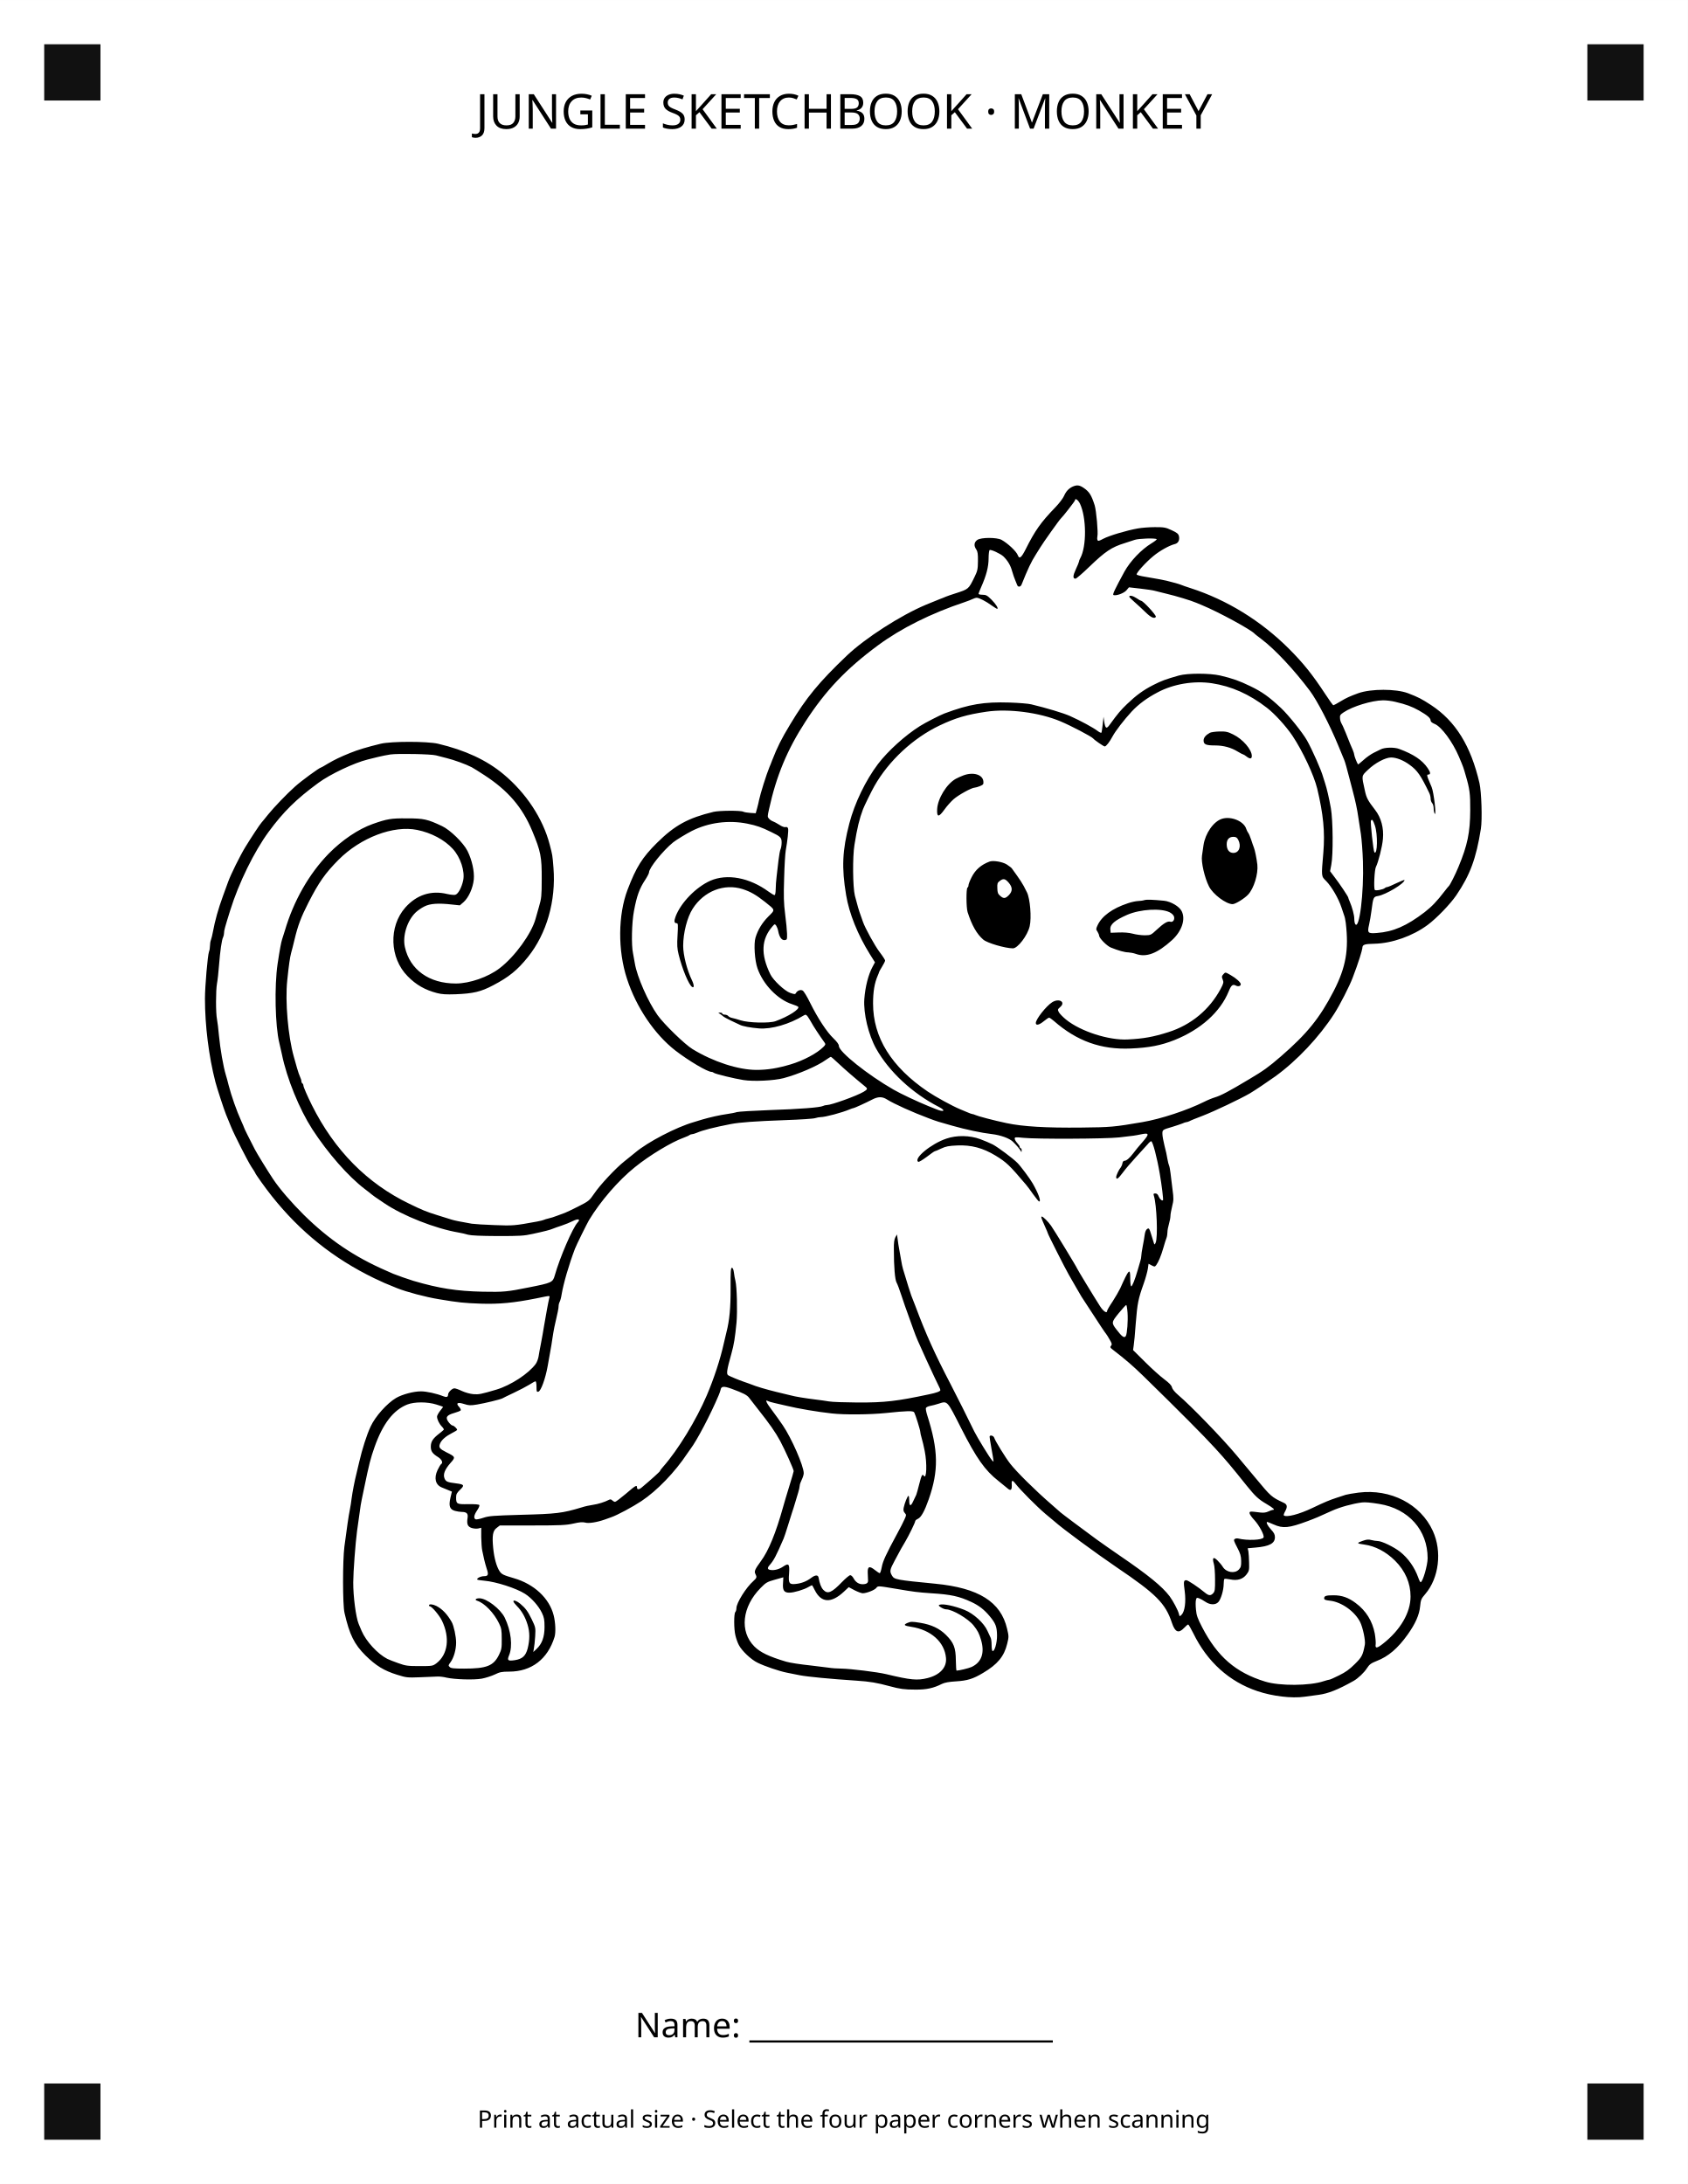
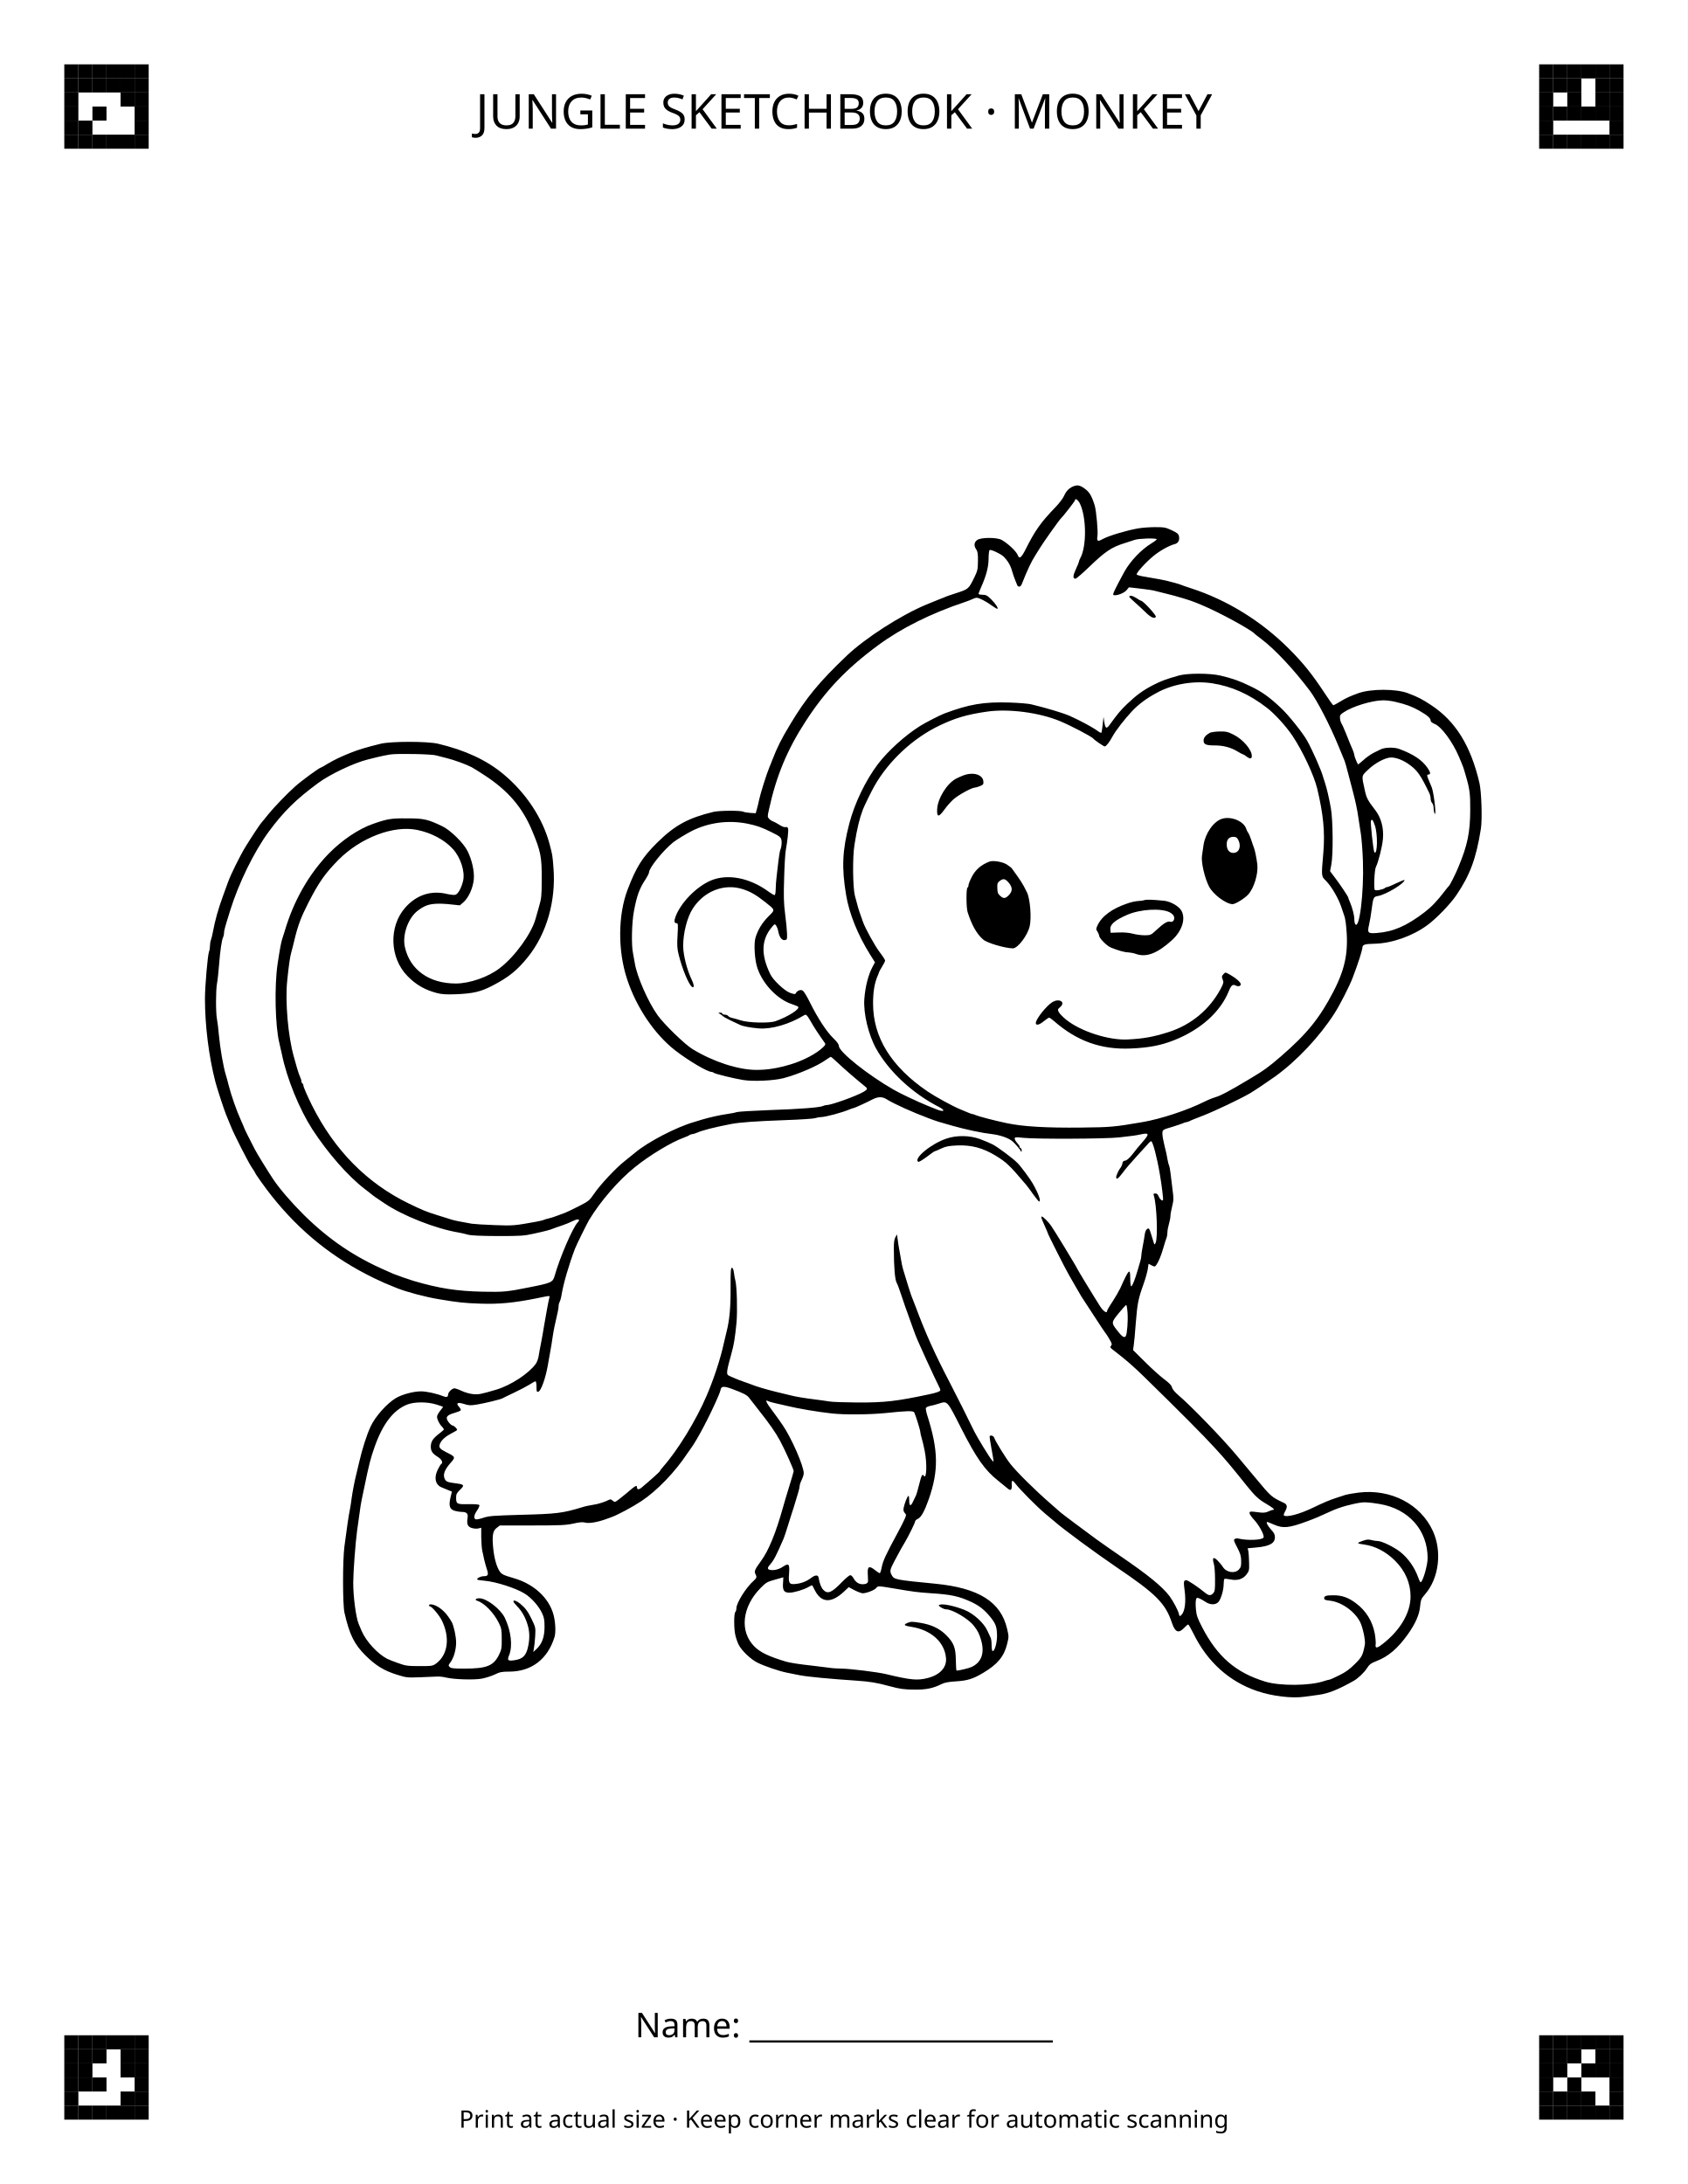
<svg xmlns="http://www.w3.org/2000/svg" width="8.5in" height="11in" viewBox="0 0 840 1087">
  <rect width="840" height="1087" fill="white" />
-   <rect x="22" y="22" width="28" height="28" fill="#111" />
-   <rect x="790" y="22" width="28" height="28" fill="#111" />
-   <rect x="790" y="1037" width="28" height="28" fill="#111" />
-   <rect x="22" y="1037" width="28" height="28" fill="#111" />
+   <rect x="24" y="24" width="58" height="58" fill="white" />
+   <rect x="32" y="32" width="7" height="7" fill="black" />
+   <rect x="39" y="32" width="7" height="7" fill="black" />
+   <rect x="46" y="32" width="7" height="7" fill="black" />
+   <rect x="53" y="32" width="7" height="7" fill="black" />
+   <rect x="60" y="32" width="7" height="7" fill="black" />
+   <rect x="67" y="32" width="7" height="7" fill="black" />
+   <rect x="32" y="39" width="7" height="7" fill="black" />
+   <rect x="39" y="39" width="7" height="7" fill="black" />
+   <rect x="46" y="39" width="7" height="7" fill="black" />
+   <rect x="53" y="39" width="7" height="7" fill="black" />
+   <rect x="60" y="39" width="7" height="7" fill="black" />
+   <rect x="67" y="39" width="7" height="7" fill="black" />
+   <rect x="32" y="46" width="7" height="7" fill="black" />
+   <rect x="60" y="46" width="7" height="7" fill="black" />
+   <rect x="67" y="46" width="7" height="7" fill="black" />
+   <rect x="32" y="53" width="7" height="7" fill="black" />
+   <rect x="46" y="53" width="7" height="7" fill="black" />
+   <rect x="67" y="53" width="7" height="7" fill="black" />
+   <rect x="32" y="60" width="7" height="7" fill="black" />
+   <rect x="39" y="60" width="7" height="7" fill="black" />
+   <rect x="67" y="60" width="7" height="7" fill="black" />
+   <rect x="32" y="67" width="7" height="7" fill="black" />
+   <rect x="39" y="67" width="7" height="7" fill="black" />
+   <rect x="46" y="67" width="7" height="7" fill="black" />
+   <rect x="53" y="67" width="7" height="7" fill="black" />
+   <rect x="60" y="67" width="7" height="7" fill="black" />
+   <rect x="67" y="67" width="7" height="7" fill="black" />
+   <rect x="758" y="24" width="58" height="58" fill="white" />
+   <rect x="766" y="32" width="7" height="7" fill="black" />
+   <rect x="773" y="32" width="7" height="7" fill="black" />
+   <rect x="780" y="32" width="7" height="7" fill="black" />
+   <rect x="787" y="32" width="7" height="7" fill="black" />
+   <rect x="794" y="32" width="7" height="7" fill="black" />
+   <rect x="801" y="32" width="7" height="7" fill="black" />
+   <rect x="766" y="39" width="7" height="7" fill="black" />
+   <rect x="773" y="39" width="7" height="7" fill="black" />
+   <rect x="780" y="39" width="7" height="7" fill="black" />
+   <rect x="794" y="39" width="7" height="7" fill="black" />
+   <rect x="801" y="39" width="7" height="7" fill="black" />
+   <rect x="766" y="46" width="7" height="7" fill="black" />
+   <rect x="780" y="46" width="7" height="7" fill="black" />
+   <rect x="794" y="46" width="7" height="7" fill="black" />
+   <rect x="801" y="46" width="7" height="7" fill="black" />
+   <rect x="766" y="53" width="7" height="7" fill="black" />
+   <rect x="773" y="53" width="7" height="7" fill="black" />
+   <rect x="780" y="53" width="7" height="7" fill="black" />
+   <rect x="787" y="53" width="7" height="7" fill="black" />
+   <rect x="794" y="53" width="7" height="7" fill="black" />
+   <rect x="801" y="53" width="7" height="7" fill="black" />
+   <rect x="766" y="60" width="7" height="7" fill="black" />
+   <rect x="801" y="60" width="7" height="7" fill="black" />
+   <rect x="766" y="67" width="7" height="7" fill="black" />
+   <rect x="773" y="67" width="7" height="7" fill="black" />
+   <rect x="780" y="67" width="7" height="7" fill="black" />
+   <rect x="787" y="67" width="7" height="7" fill="black" />
+   <rect x="794" y="67" width="7" height="7" fill="black" />
+   <rect x="801" y="67" width="7" height="7" fill="black" />
+   <rect x="758" y="1005" width="58" height="58" fill="white" />
+   <rect x="766" y="1013" width="7" height="7" fill="black" />
+   <rect x="773" y="1013" width="7" height="7" fill="black" />
+   <rect x="780" y="1013" width="7" height="7" fill="black" />
+   <rect x="787" y="1013" width="7" height="7" fill="black" />
+   <rect x="794" y="1013" width="7" height="7" fill="black" />
+   <rect x="801" y="1013" width="7" height="7" fill="black" />
+   <rect x="766" y="1020" width="7" height="7" fill="black" />
+   <rect x="773" y="1020" width="7" height="7" fill="black" />
+   <rect x="780" y="1020" width="7" height="7" fill="black" />
+   <rect x="794" y="1020" width="7" height="7" fill="black" />
+   <rect x="801" y="1020" width="7" height="7" fill="black" />
+   <rect x="766" y="1027" width="7" height="7" fill="black" />
+   <rect x="773" y="1027" width="7" height="7" fill="black" />
+   <rect x="787" y="1027" width="7" height="7" fill="black" />
+   <rect x="794" y="1027" width="7" height="7" fill="black" />
+   <rect x="801" y="1027" width="7" height="7" fill="black" />
+   <rect x="766" y="1034" width="7" height="7" fill="black" />
+   <rect x="780" y="1034" width="7" height="7" fill="black" />
+   <rect x="801" y="1034" width="7" height="7" fill="black" />
+   <rect x="766" y="1041" width="7" height="7" fill="black" />
+   <rect x="773" y="1041" width="7" height="7" fill="black" />
+   <rect x="780" y="1041" width="7" height="7" fill="black" />
+   <rect x="787" y="1041" width="7" height="7" fill="black" />
+   <rect x="801" y="1041" width="7" height="7" fill="black" />
+   <rect x="766" y="1048" width="7" height="7" fill="black" />
+   <rect x="773" y="1048" width="7" height="7" fill="black" />
+   <rect x="780" y="1048" width="7" height="7" fill="black" />
+   <rect x="787" y="1048" width="7" height="7" fill="black" />
+   <rect x="794" y="1048" width="7" height="7" fill="black" />
+   <rect x="801" y="1048" width="7" height="7" fill="black" />
+   <rect x="24" y="1005" width="58" height="58" fill="white" />
+   <rect x="32" y="1013" width="7" height="7" fill="black" />
+   <rect x="39" y="1013" width="7" height="7" fill="black" />
+   <rect x="46" y="1013" width="7" height="7" fill="black" />
+   <rect x="53" y="1013" width="7" height="7" fill="black" />
+   <rect x="60" y="1013" width="7" height="7" fill="black" />
+   <rect x="67" y="1013" width="7" height="7" fill="black" />
+   <rect x="32" y="1020" width="7" height="7" fill="black" />
+   <rect x="39" y="1020" width="7" height="7" fill="black" />
+   <rect x="46" y="1020" width="7" height="7" fill="black" />
+   <rect x="60" y="1020" width="7" height="7" fill="black" />
+   <rect x="67" y="1020" width="7" height="7" fill="black" />
+   <rect x="32" y="1027" width="7" height="7" fill="black" />
+   <rect x="39" y="1027" width="7" height="7" fill="black" />
+   <rect x="60" y="1027" width="7" height="7" fill="black" />
+   <rect x="67" y="1027" width="7" height="7" fill="black" />
+   <rect x="32" y="1034" width="7" height="7" fill="black" />
+   <rect x="39" y="1034" width="7" height="7" fill="black" />
+   <rect x="46" y="1034" width="7" height="7" fill="black" />
+   <rect x="67" y="1034" width="7" height="7" fill="black" />
+   <rect x="32" y="1041" width="7" height="7" fill="black" />
+   <rect x="60" y="1041" width="7" height="7" fill="black" />
+   <rect x="67" y="1041" width="7" height="7" fill="black" />
+   <rect x="32" y="1048" width="7" height="7" fill="black" />
+   <rect x="39" y="1048" width="7" height="7" fill="black" />
+   <rect x="46" y="1048" width="7" height="7" fill="black" />
+   <rect x="53" y="1048" width="7" height="7" fill="black" />
+   <rect x="60" y="1048" width="7" height="7" fill="black" />
+   <rect x="67" y="1048" width="7" height="7" fill="black" />
  <text x="420" y="64" text-anchor="middle" font-family="sans-serif" font-size="24">JUNGLE SKETCHBOOK · MONKEY</text>
  <g transform="translate(0 1087) scale(.05 -.05)" fill="black" stroke="none">
    <path d="M10678 16897 c-41 -19 -67 -47 -88 -95 -11 -24 -49 -74 -84 -110 -147 -152 -204 -233 -297 -419 -43 -85 -63 -101 -78 -60 -15 40 -101 120 -163 154 -48 25 -202 25 -240 -1 -33 -22 -37 -59 -10 -96 13 -20 17 -44 16 -115 -1 -81 -4 -97 -35 -160 -58 -119 -58 -119 -185 -160 -44 -14 -88 -29 -99 -34 -11 -5 -40 -17 -65 -26 -45 -18 -98 -39 -135 -55 -252 -106 -603 -332 -785 -505 -276 -263 -405 -419 -564 -684 -90 -149 -128 -225 -181 -361 -9 -25 -21 -54 -26 -65 -29 -68 -92 -270 -104 -330 -3 -16 -11 -52 -19 -80 l-14 -50 -52 3 c-29 2 -61 7 -71 12 -25 14 -239 12 -296 -1 -254 -61 -387 -134 -564 -309 -146 -145 -206 -240 -292 -465 -96 -252 -99 -607 -6 -889 92 -283 274 -552 481 -713 135 -104 320 -213 361 -213 7 0 17 -4 22 -9 13 -11 200 -57 295 -72 102 -16 304 -6 400 19 146 39 337 121 421 182 23 16 45 30 49 30 4 0 38 -30 76 -66 56 -53 158 -142 272 -235 19 -16 15 -25 -22 -47 -69 -41 -322 -132 -366 -132 -12 0 -29 -4 -38 -9 -29 -15 -226 -31 -532 -41 -162 -6 -309 -15 -326 -20 -17 -6 -59 -14 -95 -19 -77 -11 -174 -33 -249 -55 -30 -9 -68 -21 -85 -26 -174 -50 -458 -198 -581 -302 -29 -24 -78 -63 -109 -88 -83 -65 -244 -236 -301 -322 -49 -71 -53 -74 -161 -129 -62 -31 -120 -59 -130 -62 -10 -3 -43 -15 -73 -27 -30 -12 -71 -25 -91 -29 -19 -4 -40 -11 -46 -14 -5 -3 -36 -11 -69 -17 -224 -41 -238 -42 -419 -35 -99 3 -202 10 -230 14 -115 20 -168 31 -198 40 -18 6 -82 26 -144 45 -112 35 -148 50 -278 113 -421 203 -746 532 -971 983 -46 93 -84 181 -84 194 0 8 -4 18 -10 21 -5 3 -10 14 -10 23 0 9 -6 28 -13 42 -7 14 -21 54 -31 90 -10 36 -24 85 -31 110 -58 205 -88 552 -66 760 16 156 27 230 39 275 7 22 21 81 33 130 34 143 66 227 139 370 103 202 167 293 300 427 220 221 547 345 782 297 141 -29 271 -97 355 -189 76 -82 123 -224 103 -315 -16 -72 -50 -135 -79 -142 -12 -3 -48 1 -80 8 -159 39 -304 -8 -417 -135 -167 -189 -156 -502 23 -683 85 -87 174 -137 292 -168 50 -13 93 -15 185 -12 177 7 253 25 374 89 157 82 242 151 347 282 187 233 280 560 254 888 -10 129 -10 125 -38 233 -67 257 -235 512 -460 699 -169 141 -382 239 -651 303 -109 25 -464 25 -570 0 -132 -32 -230 -61 -305 -92 -101 -41 -151 -65 -223 -107 -34 -21 -64 -38 -67 -38 -14 0 -194 -131 -259 -190 -80 -71 -210 -207 -265 -275 -31 -38 -61 -76 -68 -83 -15 -15 -106 -154 -160 -242 -54 -88 -146 -275 -172 -347 -11 -32 -34 -96 -52 -143 -46 -125 -79 -243 -100 -357 -5 -29 -14 -64 -19 -78 -6 -15 -10 -41 -10 -60 0 -19 -4 -45 -10 -59 -13 -36 -40 -344 -40 -467 0 -265 38 -575 104 -829 15 -59 86 -276 106 -325 16 -38 34 -81 51 -124 32 -79 165 -340 200 -394 22 -32 39 -60 39 -62 0 -9 105 -156 166 -232 281 -354 613 -620 1019 -817 79 -38 115 -54 225 -98 98 -39 285 -89 420 -111 196 -33 249 -38 415 -44 185 -6 329 8 550 52 154 31 139 32 131 -1 -9 -36 -32 -163 -51 -274 -7 -47 -21 -123 -30 -170 -10 -47 -20 -106 -24 -131 -4 -25 -16 -58 -28 -75 -70 -97 -249 -214 -393 -257 -152 -45 -174 -49 -228 -45 -33 3 -80 16 -113 31 -31 15 -65 27 -76 27 -23 0 -63 -39 -63 -63 0 -23 -15 -29 -47 -16 -70 28 -168 49 -223 49 -74 0 -186 -30 -248 -66 -90 -53 -207 -184 -253 -284 -39 -83 -84 -225 -114 -355 -9 -38 -20 -88 -26 -110 -18 -69 -41 -188 -49 -250 -4 -33 -12 -85 -18 -115 -12 -56 -30 -185 -54 -365 -18 -139 -18 -580 1 -660 50 -218 97 -313 210 -425 103 -101 182 -150 313 -191 93 -29 102 -30 230 -25 73 3 151 6 173 7 22 1 63 -4 90 -11 80 -18 271 -24 350 -10 38 7 97 26 129 41 51 25 71 29 144 29 222 0 384 124 452 346 13 44 9 143 -9 214 -43 171 -195 312 -396 370 -103 30 -121 38 -142 69 -30 45 -54 130 -64 231 -12 124 -4 173 35 201 l31 24 325 0 c281 0 336 3 408 19 60 14 91 16 115 10 35 -11 117 2 197 30 25 9 53 19 64 23 57 19 214 103 301 161 155 103 334 289 455 472 8 12 22 32 31 44 65 85 201 344 282 536 8 19 17 44 19 54 6 38 31 40 109 12 117 -43 156 -63 176 -91 10 -14 48 -63 84 -108 116 -146 177 -233 224 -320 49 -92 135 -283 135 -301 0 -6 -20 -74 -44 -151 -24 -77 -51 -169 -61 -205 -72 -258 -144 -436 -222 -541 -59 -81 -68 -101 -54 -127 16 -31 14 -39 -19 -69 -74 -65 -170 -219 -170 -271 0 -15 -5 -33 -11 -39 -15 -15 -15 -170 1 -233 7 -30 22 -73 34 -95 29 -57 122 -146 188 -177 69 -34 213 -83 288 -98 30 -6 89 -17 130 -26 76 -15 308 -37 565 -54 136 -9 204 -21 330 -55 103 -28 147 -34 256 -34 110 -1 180 14 265 57 27 13 70 21 139 25 114 7 172 25 270 84 144 85 210 165 240 290 17 69 17 75 -1 150 -62 268 -283 406 -714 448 -391 38 -408 42 -431 80 -26 44 -23 58 28 153 62 116 69 129 104 187 36 61 99 190 99 204 0 5 12 16 28 23 31 15 65 76 106 193 100 286 97 488 -15 838 -10 32 -16 64 -13 71 3 8 22 17 42 21 20 4 58 13 84 22 90 29 83 36 224 -242 153 -301 237 -421 372 -527 37 -29 76 -61 86 -70 38 -35 51 -22 46 45 -2 35 11 34 39 -4 42 -56 215 -230 296 -298 44 -36 85 -70 91 -76 76 -69 409 -314 618 -456 395 -267 487 -360 551 -554 31 -93 66 -108 121 -50 18 19 36 35 41 34 4 0 27 -40 51 -88 138 -283 357 -481 637 -575 151 -51 342 -74 470 -56 44 6 107 15 140 19 96 13 192 51 347 138 44 24 107 84 134 127 25 38 39 49 97 72 115 44 211 126 309 264 76 107 115 195 123 278 7 67 10 77 52 125 136 159 168 424 75 627 -122 268 -420 422 -740 382 -55 -7 -112 -17 -128 -22 -16 -5 -56 -18 -89 -29 -70 -23 -119 -43 -238 -100 -135 -65 -266 -99 -289 -75 -3 3 4 23 16 44 22 41 18 65 -15 80 -124 58 -128 62 -279 244 -63 76 -123 148 -133 159 -10 12 -37 44 -60 72 -143 171 -457 495 -579 598 -35 30 -59 59 -63 77 -4 20 -27 43 -76 80 -38 28 -124 105 -190 171 l-121 120 6 42 c4 23 14 125 21 227 16 197 24 239 79 393 19 54 37 120 41 147 l7 50 31 -16 c29 -15 31 -15 45 2 23 31 49 94 72 174 12 41 25 85 31 98 5 13 9 38 9 56 0 18 7 55 15 82 8 27 15 63 15 79 0 17 8 60 17 97 15 59 16 78 4 165 -6 54 -16 128 -20 164 -4 36 -11 71 -15 78 -4 7 -11 36 -16 64 -4 29 -17 88 -29 132 -11 44 -21 97 -21 118 0 41 -1 41 105 72 33 10 74 24 92 31 17 8 36 14 42 14 6 0 19 4 29 9 9 6 71 31 137 56 116 45 372 167 465 221 49 29 179 116 250 167 217 156 442 395 591 627 55 85 153 277 183 358 37 99 45 121 70 198 14 45 26 88 26 95 1 36 17 43 122 45 174 4 380 77 528 187 89 66 224 206 285 295 138 203 198 367 245 662 15 92 6 368 -14 455 -86 371 -238 617 -482 777 -95 62 -126 78 -230 118 -120 45 -367 45 -494 0 -82 -30 -119 -46 -178 -82 -34 -21 -66 -38 -70 -38 -5 0 -42 51 -82 113 -126 192 -218 307 -359 448 -279 279 -618 488 -981 605 -41 13 -84 28 -95 33 -19 8 -72 23 -145 41 -39 9 -111 22 -217 40 -40 6 -75 16 -79 21 -8 13 89 121 166 184 65 54 160 106 212 119 35 8 51 38 43 78 -6 25 -18 35 -74 61 -60 28 -75 30 -166 30 -55 0 -131 -6 -170 -13 -113 -20 -285 -72 -342 -102 -45 -24 -54 -26 -59 -13 -4 8 -4 25 -1 37 9 33 -11 257 -27 308 -33 103 -53 135 -110 174 -42 28 -66 31 -108 13z m71 -169 c66 -139 68 -428 3 -545 -7 -12 -12 -26 -12 -32 0 -5 -14 -40 -31 -76 -31 -67 -32 -95 -4 -95 8 0 70 53 137 118 160 154 223 196 353 236 33 10 77 25 98 32 38 14 208 20 220 7 4 -3 -20 -22 -53 -42 -100 -61 -209 -175 -268 -281 -95 -175 -121 -228 -109 -233 27 -10 104 18 129 47 l25 30 114 -13 c63 -7 128 -17 144 -22 17 -5 71 -18 120 -30 86 -20 243 -67 295 -90 14 -6 39 -17 55 -23 163 -67 492 -246 525 -286 3 -3 34 -28 70 -55 130 -98 320 -301 477 -510 71 -94 198 -338 283 -545 28 -69 55 -134 60 -145 9 -21 26 -82 55 -195 9 -36 22 -87 30 -115 26 -98 44 -181 55 -260 6 -44 18 -120 26 -169 7 -49 17 -170 20 -270 11 -313 -36 -689 -77 -624 -5 7 -9 30 -9 51 0 39 -21 116 -46 174 -8 17 -14 34 -14 38 0 10 -87 140 -138 206 l-43 57 12 63 c20 102 17 443 -4 564 -19 105 -41 199 -58 250 -6 17 -14 44 -19 60 -18 68 -109 273 -162 367 -44 77 -182 249 -256 319 -119 112 -190 163 -307 219 -109 53 -177 77 -300 106 -106 24 -325 24 -411 0 -134 -38 -173 -53 -254 -94 -102 -52 -171 -103 -263 -191 -62 -60 -89 -91 -171 -204 -33 -46 -44 -40 -55 29 l-7 49 -8 -75 c-5 -41 -10 -79 -13 -83 -3 -4 -19 3 -36 16 -50 37 -168 101 -277 150 -68 30 -231 79 -385 116 -27 7 -124 15 -215 18 -257 8 -402 -16 -650 -109 -45 -17 -191 -92 -243 -125 -148 -93 -319 -248 -418 -378 -123 -163 -232 -388 -285 -591 -70 -268 -78 -441 -32 -714 30 -182 115 -394 238 -591 l49 -78 -23 -43 c-43 -78 -74 -202 -83 -323 -10 -143 41 -356 118 -494 128 -228 361 -445 625 -580 74 -38 49 -55 -31 -21 -11 4 -45 18 -75 30 -112 46 -272 121 -345 163 -257 147 -545 377 -545 435 0 16 -18 41 -54 76 -66 62 -157 202 -232 353 -30 62 -64 118 -75 123 -21 12 -52 0 -67 -25 -7 -14 -14 -13 -58 2 -55 20 -167 125 -196 184 -98 200 -91 351 22 479 21 24 22 24 36 6 7 -11 17 -36 20 -55 11 -59 35 -92 64 -89 24 3 25 6 24 63 -1 33 -9 121 -19 195 -14 109 -16 178 -10 360 3 124 11 248 16 275 17 94 29 200 23 218 -4 13 -12 17 -26 14 -11 -3 -36 6 -61 23 -23 15 -52 30 -63 34 -12 4 -29 15 -39 26 -17 18 -17 23 0 97 73 333 182 593 362 870 199 308 407 527 723 760 230 170 530 319 860 429 30 10 66 24 80 31 14 7 33 13 42 13 23 0 92 -35 149 -77 26 -18 50 -33 54 -33 17 0 -12 47 -56 91 -42 42 -55 49 -89 49 -22 0 -40 4 -40 9 0 5 12 35 26 67 52 117 74 203 74 285 0 43 5 81 10 84 13 8 108 -36 137 -63 43 -42 71 -88 87 -147 10 -33 23 -73 31 -90 7 -16 16 -38 19 -47 8 -25 35 -22 45 5 62 155 94 223 141 297 19 30 39 63 45 72 26 44 193 279 205 288 16 13 140 172 140 180 0 26 30 5 49 -32z m1314 -1789 c195 -30 371 -108 547 -244 78 -60 188 -181 254 -278 102 -153 214 -392 247 -527 61 -257 78 -430 61 -636 -21 -245 -22 -234 29 -285 53 -54 123 -174 151 -261 11 -35 24 -72 28 -83 5 -11 11 -42 15 -70 32 -270 2 -442 -120 -680 -139 -269 -265 -425 -526 -651 -125 -108 -171 -141 -314 -226 -207 -124 -282 -163 -341 -181 -27 -8 -76 -28 -109 -45 -169 -84 -428 -170 -615 -202 -280 -48 -315 -51 -605 -54 -354 -4 -585 10 -745 44 -125 26 -290 70 -312 81 -10 5 -23 9 -28 9 -6 0 -32 9 -58 21 -26 11 -56 24 -67 28 -77 32 -243 123 -320 175 -363 246 -545 539 -545 877 0 117 14 202 46 276 8 17 14 34 14 37 0 3 14 28 30 54 17 27 30 54 30 61 0 6 -24 44 -54 83 -47 61 -145 239 -167 303 -4 11 -13 38 -21 60 -16 41 -37 113 -59 200 -21 85 -24 386 -4 506 26 164 50 262 85 354 11 30 87 185 113 230 142 251 385 478 650 604 158 75 269 108 467 137 218 32 526 -8 735 -96 105 -44 309 -151 325 -170 15 -18 105 -80 116 -80 14 0 48 44 78 100 28 53 115 166 190 247 67 72 150 134 256 190 158 85 363 119 543 92z m1825 -185 c110 -26 163 -46 237 -87 82 -47 115 -75 115 -100 0 -11 15 -23 40 -33 67 -27 178 -177 241 -325 45 -106 45 -107 67 -184 41 -138 47 -188 46 -350 -1 -221 -27 -348 -117 -564 -31 -76 -85 -182 -96 -191 -4 -3 -22 -25 -41 -50 -78 -102 -129 -155 -200 -210 -179 -137 -312 -195 -475 -207 -90 -7 -97 0 -78 82 8 33 18 96 24 140 17 132 19 139 65 146 79 14 264 125 264 159 0 4 -36 -10 -80 -31 -43 -21 -85 -39 -93 -39 -7 0 -17 -4 -22 -9 -16 -16 -94 -30 -101 -19 -12 19 -3 201 11 228 24 47 64 203 70 280 10 108 -18 211 -77 287 -74 96 -87 120 -103 195 -34 153 -35 142 32 206 69 67 173 122 229 122 54 0 124 -28 186 -74 76 -55 109 -103 194 -279 8 -16 14 -41 14 -57 0 -16 7 -35 15 -44 8 -8 15 -32 15 -53 0 -21 5 -45 11 -53 18 -27 -9 213 -31 265 -7 17 -16 39 -21 50 -26 60 -29 75 -14 75 27 0 26 20 -5 65 -55 80 -140 137 -283 190 -49 19 -146 16 -184 -4 -10 -5 -40 -20 -67 -33 -27 -13 -74 -45 -103 -72 -30 -27 -55 -47 -56 -45 -12 18 -37 83 -37 94 0 8 -7 31 -16 52 -9 21 -20 47 -25 58 -4 11 -24 61 -44 110 -20 50 -41 95 -46 101 -4 6 -10 25 -11 44 -3 29 2 37 37 60 88 59 278 117 388 119 32 1 89 -6 125 -15z m-9548 -533 c19 -5 67 -17 105 -27 71 -17 195 -62 250 -91 17 -9 73 -44 125 -78 237 -154 379 -320 477 -555 86 -206 96 -260 95 -480 0 -169 -3 -193 -27 -275 -14 -49 -30 -103 -34 -120 -41 -149 -206 -377 -358 -493 -114 -88 -299 -152 -436 -152 -266 0 -457 137 -507 363 -25 111 23 264 108 345 19 18 57 45 86 59 57 29 138 35 277 19 l76 -8 37 32 c51 45 94 142 102 227 7 80 -18 193 -63 283 -41 81 -172 209 -253 247 -144 68 -181 77 -350 77 -160 1 -195 -5 -340 -56 -144 -51 -305 -160 -438 -295 -196 -201 -350 -471 -437 -768 -10 -33 -22 -71 -27 -85 -10 -31 -23 -99 -45 -245 -33 -222 -24 -619 17 -785 5 -19 16 -71 26 -115 49 -241 174 -546 302 -745 156 -240 358 -470 522 -595 36 -27 67 -52 70 -55 6 -6 35 -27 125 -87 184 -125 509 -253 740 -292 28 -5 70 -14 95 -22 31 -8 124 -12 295 -13 221 0 261 2 350 22 120 26 173 40 200 52 11 5 49 18 85 30 36 12 86 32 111 45 54 27 80 20 49 -13 -50 -53 -179 -353 -228 -528 -20 -70 -30 -74 -257 -119 -218 -44 -253 -47 -460 -43 -261 6 -434 33 -690 108 -41 12 -175 59 -200 70 -11 5 -42 19 -70 31 -318 138 -570 309 -821 556 -121 120 -241 259 -305 355 -57 86 -161 255 -183 298 -55 106 -106 209 -106 214 0 2 -13 33 -29 68 -46 101 -98 249 -126 358 -9 36 -20 79 -26 96 -27 88 -57 264 -70 399 -5 61 -14 132 -19 158 -13 63 -13 288 0 358 6 31 15 112 20 180 11 142 27 255 41 280 5 10 9 29 9 42 0 25 8 54 62 227 84 270 238 584 382 780 147 200 275 326 496 488 117 86 356 199 490 232 25 6 72 18 105 26 33 8 87 19 120 24 75 11 408 4 455 -9z m9345 -698 c30 -88 26 -298 -5 -267 -10 11 -42 302 -34 315 11 19 20 7 39 -48z m-6245 18 c92 -19 139 -35 238 -84 92 -44 102 -55 102 -104 0 -24 -5 -53 -10 -64 -6 -10 -15 -61 -21 -111 -6 -51 -14 -124 -19 -163 -5 -38 -9 -96 -9 -127 -1 -36 -5 -58 -12 -58 -6 0 -32 15 -58 34 -192 141 -414 182 -581 109 -143 -64 -293 -218 -345 -355 -18 -48 -15 -68 11 -68 13 0 14 -17 8 -119 -6 -98 -4 -133 11 -193 35 -142 101 -302 134 -322 22 -14 21 19 -2 67 -49 102 -87 250 -87 342 0 128 40 285 95 370 112 175 312 253 496 195 78 -25 134 -57 224 -128 105 -84 103 -75 31 -147 -60 -61 -102 -129 -126 -208 -19 -61 -8 -229 20 -307 56 -160 200 -309 344 -356 28 -9 55 -20 60 -25 23 -21 -96 -98 -225 -144 -61 -22 -270 -17 -349 9 -30 10 -67 20 -82 23 -15 3 -33 11 -39 19 -6 8 -22 14 -35 14 -13 0 -24 5 -24 10 0 6 -10 10 -22 10 -22 -1 -22 -1 -3 -12 11 -7 26 -17 32 -24 7 -7 43 -26 80 -44 38 -17 76 -36 87 -41 25 -14 105 -29 190 -36 125 -10 304 42 446 129 18 11 23 10 39 -10 9 -13 26 -40 37 -60 16 -31 82 -132 132 -201 11 -15 9 -22 -14 -44 -62 -62 -197 -134 -324 -172 -132 -39 -229 -55 -341 -55 -180 0 -430 81 -636 207 -77 47 -283 247 -348 338 -94 132 -204 382 -226 515 -5 30 -13 75 -18 100 -18 80 -13 306 9 421 28 151 55 225 112 311 21 32 38 65 38 74 0 44 138 216 240 299 30 24 128 84 187 114 167 84 365 110 553 72z m1388 -2745 c70 -44 256 -128 417 -188 76 -29 102 -37 235 -74 134 -38 293 -72 393 -83 85 -10 172 -41 207 -74 36 -34 74 -79 82 -97 5 -11 7 -9 7 8 1 12 -3 22 -9 22 -5 0 -10 6 -10 13 0 7 -11 24 -25 39 -14 15 -25 35 -25 44 0 15 8 16 83 8 129 -14 823 -11 957 4 151 17 156 18 219 31 81 17 83 3 14 -76 -33 -37 -75 -88 -93 -113 -39 -51 -68 -75 -90 -75 -8 0 -16 -11 -18 -25 -2 -14 -10 -32 -16 -40 -18 -20 -46 -80 -46 -96 0 -32 20 -18 64 41 26 36 87 107 134 158 48 52 99 108 114 125 14 18 31 32 36 32 16 0 59 -164 86 -325 20 -116 37 -257 32 -262 -9 -10 -33 11 -43 37 -8 21 -18 30 -33 30 -19 0 -21 -4 -15 -22 29 -94 41 -414 18 -468 -8 -18 -12 -21 -16 -10 -2 8 -14 47 -27 87 -20 66 -24 71 -41 60 -12 -7 -21 -28 -25 -57 -3 -25 -12 -77 -20 -117 -8 -40 -14 -82 -14 -94 0 -13 -4 -36 -10 -53 -5 -17 -16 -56 -25 -86 -28 -98 -57 -170 -66 -164 -5 3 -9 36 -9 74 0 113 -12 102 -100 -95 -13 -27 -47 -86 -76 -131 -30 -44 -54 -86 -54 -92 0 -31 -38 -6 -71 46 -61 95 -229 372 -229 377 0 7 -231 387 -259 425 -31 43 -79 90 -91 90 -11 0 -6 -15 31 -98 16 -35 29 -66 29 -69 0 -9 172 -349 209 -413 48 -85 115 -199 126 -218 9 -15 48 -74 194 -297 25 -38 49 -72 52 -75 3 -3 18 -26 33 -53 24 -40 26 -50 15 -63 -11 -13 -9 -19 12 -35 137 -106 202 -162 312 -269 341 -333 604 -597 710 -714 108 -118 161 -181 317 -376 84 -104 117 -135 196 -181 69 -41 89 -59 63 -59 -6 0 -26 -7 -45 -16 -24 -11 -47 -14 -81 -10 -102 13 -108 13 -105 -9 2 -11 23 -41 47 -66 48 -52 101 -150 92 -173 -10 -27 -163 -33 -252 -11 -11 3 -27 1 -35 -5 -13 -8 -9 -20 24 -83 32 -61 39 -85 40 -135 1 -51 -3 -64 -23 -86 -41 -43 -125 -29 -160 27 -11 18 -35 47 -54 65 -40 39 -53 27 -35 -35 7 -21 12 -90 12 -154 1 -102 -2 -120 -18 -138 -25 -27 -44 -26 -81 4 -67 56 -171 125 -187 125 -27 0 -29 -14 -16 -109 14 -106 1 -202 -31 -235 -20 -19 -20 -19 -27 10 -9 36 -58 128 -92 174 -74 98 -214 212 -497 405 -71 49 -175 121 -230 161 -128 94 -345 256 -359 269 -6 6 -47 41 -91 80 -163 141 -347 324 -410 405 -49 63 -149 226 -159 258 -8 23 -46 31 -46 10 0 -7 7 -53 16 -103 30 -169 29 -153 7 -130 -21 22 -147 228 -175 285 -58 121 -176 355 -238 475 -152 291 -245 496 -349 775 -18 47 -36 94 -41 105 -7 17 -43 133 -82 263 -5 18 -14 56 -18 85 -5 29 -14 77 -19 107 -6 30 -13 77 -16 104 l-7 48 -16 -28 c-11 -21 -16 -54 -15 -119 0 -178 11 -303 27 -332 9 -15 31 -75 50 -133 19 -58 48 -143 66 -190 17 -47 40 -112 52 -145 11 -33 31 -82 43 -110 13 -27 33 -72 45 -100 21 -48 37 -83 117 -255 19 -41 41 -87 49 -102 8 -14 14 -31 14 -36 0 -12 -41 -27 -115 -42 -319 -68 -437 -82 -710 -81 -126 1 -254 5 -285 11 -30 5 -91 14 -135 19 -105 13 -202 29 -245 41 -19 5 -84 21 -145 35 -101 25 -200 54 -250 75 -11 4 -42 16 -70 25 -55 19 -132 51 -155 64 -22 12 -17 48 30 216 26 93 36 158 51 310 10 115 4 354 -11 415 -5 19 -12 56 -15 83 -4 30 -11 47 -20 47 -11 0 -14 -37 -13 -202 1 -194 -11 -322 -41 -438 -5 -19 -17 -69 -26 -110 -35 -159 -98 -351 -170 -520 -104 -244 -287 -544 -434 -710 -17 -19 -31 -38 -31 -42 0 -6 -93 -90 -184 -166 -28 -23 -46 -22 -46 4 0 25 -16 16 -111 -66 -52 -44 -100 -80 -107 -80 -7 0 -20 7 -28 15 -11 11 -21 12 -33 5 -40 -21 -109 -43 -161 -50 -30 -4 -80 -15 -110 -25 -192 -58 -251 -65 -605 -74 -275 -8 -317 -11 -372 -29 -35 -12 -70 -19 -78 -16 -23 9 -18 42 14 89 16 23 26 47 22 53 -4 7 -46 10 -109 9 -116 -2 -122 1 -122 67 0 33 7 45 40 77 46 44 41 53 -40 63 -88 11 -101 17 -115 48 -17 42 1 88 58 154 53 59 52 62 -39 107 -69 35 -80 49 -64 87 15 37 57 73 121 106 27 13 49 27 49 31 0 12 -33 43 -46 43 -7 0 -25 15 -39 34 -35 46 -21 69 57 91 31 9 60 20 64 26 3 6 -4 21 -17 35 -35 37 -14 49 51 28 47 -15 62 -16 129 -5 83 14 226 49 251 61 8 5 60 30 115 56 55 26 124 62 153 80 29 19 57 34 62 34 6 0 10 -24 10 -54 0 -48 2 -54 19 -49 25 6 70 130 92 253 6 36 17 99 25 140 8 41 18 104 23 140 5 36 14 85 19 110 35 152 42 187 42 208 0 13 5 33 11 44 6 11 15 44 19 72 19 112 72 295 133 456 13 35 118 247 140 285 113 187 293 396 457 527 145 118 367 251 485 293 28 10 54 22 59 27 6 4 16 8 24 8 8 0 28 6 45 13 62 27 173 55 342 88 89 17 238 28 540 39 149 5 283 14 299 20 16 5 41 10 55 10 45 0 214 45 288 77 17 7 34 13 39 13 8 0 120 51 184 84 59 31 101 32 148 2z m2395 -2123 c6 -78 -4 -211 -17 -232 -15 -24 -37 -9 -93 64 -52 68 -51 73 23 164 36 44 70 81 74 81 4 0 10 -35 13 -77z m-3514 -899 c31 -7 88 -20 126 -29 112 -27 299 -59 445 -75 125 -14 375 -12 535 4 217 23 276 24 285 6 13 -24 60 -176 60 -193 0 -8 6 -37 14 -63 8 -27 22 -84 30 -127 25 -124 19 -292 -9 -247 -14 22 -23 6 -45 -82 -13 -51 -26 -100 -30 -108 -4 -8 -17 -36 -30 -63 -25 -56 -40 -53 -40 9 0 24 -3 44 -7 44 -10 0 -39 -73 -48 -118 -5 -25 -2 -38 11 -53 16 -18 16 -21 -2 -61 -10 -24 -43 -88 -73 -143 -112 -207 -143 -274 -154 -333 -6 -34 -16 -62 -20 -62 -5 0 -27 14 -48 31 -55 44 -74 37 -72 -26 1 -28 2 -61 3 -74 3 -28 -14 -41 -55 -41 -38 0 -70 22 -90 61 -9 16 -23 29 -32 29 -9 0 -46 -31 -82 -68 -103 -107 -143 -124 -187 -77 -21 23 -36 62 -46 120 -5 30 -33 29 -74 -2 -45 -34 -95 -54 -152 -60 -67 -8 -76 6 -68 103 7 96 -3 108 -60 69 -38 -26 -87 -39 -124 -33 -32 4 -35 20 -9 49 41 47 62 86 139 264 5 11 23 65 40 120 17 55 37 118 44 140 8 22 21 65 30 95 9 30 23 77 31 103 8 26 15 57 15 68 0 11 9 37 20 59 11 22 20 51 20 65 0 72 -121 349 -209 478 -27 40 -76 108 -109 152 -54 71 -70 107 -40 89 6 -4 36 -13 67 -20z m-3366 -15 c37 -11 67 -22 67 -24 0 -1 -13 -19 -30 -40 -16 -21 -30 -46 -30 -56 0 -27 21 -71 47 -98 13 -13 22 -28 21 -32 -2 -3 -23 -22 -47 -40 -62 -48 -82 -78 -83 -128 0 -47 15 -70 75 -107 36 -24 49 -56 27 -69 -5 -3 -21 -30 -35 -59 -37 -79 -21 -146 41 -172 19 -8 49 -20 68 -28 l34 -14 -15 -63 c-18 -81 -7 -114 46 -129 20 -5 49 -10 64 -10 52 0 68 -16 61 -60 -10 -61 1 -87 41 -100 19 -6 49 -9 65 -5 l30 7 0 -94 c1 -51 5 -111 10 -133 5 -22 14 -62 19 -88 6 -27 18 -69 26 -94 20 -58 14 -73 -28 -73 -33 0 -77 -23 -66 -34 3 -3 35 -8 70 -11 116 -10 318 -75 404 -130 66 -42 136 -121 169 -190 22 -46 26 -69 26 -141 0 -99 -25 -168 -80 -219 l-32 -30 6 35 c4 19 10 74 13 122 5 86 4 88 -35 170 -39 80 -61 109 -114 154 -32 27 -68 40 -68 24 0 -7 16 -28 35 -47 47 -47 83 -109 106 -185 23 -75 23 -150 1 -238 -20 -74 -52 -104 -128 -116 -69 -10 -78 -3 -57 48 38 91 20 245 -43 375 -43 87 -180 193 -252 193 -38 0 -51 -16 -21 -25 72 -23 166 -121 216 -224 24 -49 27 -68 27 -156 1 -89 -2 -106 -27 -157 -54 -111 -123 -138 -348 -138 -103 0 -131 3 -143 16 -15 14 -14 18 8 47 33 45 56 126 56 196 0 61 -23 168 -44 205 -44 77 -93 129 -153 160 -36 18 -73 21 -73 6 0 -5 4 -10 8 -10 20 0 94 -88 121 -143 81 -168 60 -336 -55 -424 -37 -27 -40 -28 -168 -28 -118 0 -139 3 -211 29 -44 15 -93 35 -110 43 -96 49 -211 174 -256 279 -11 27 -24 58 -29 69 -27 65 -55 273 -54 415 0 99 22 392 38 510 8 58 20 141 26 185 5 44 15 103 21 130 6 28 17 79 24 115 49 237 64 295 103 405 81 231 187 369 326 424 72 28 200 28 289 0z m9387 -990 c291 -48 480 -261 480 -540 0 -71 -49 -239 -70 -239 -4 0 -15 21 -24 48 -36 100 -100 191 -179 254 -62 49 -184 108 -223 108 -16 0 -45 5 -65 10 -28 8 -46 6 -88 -9 -60 -21 -58 -26 18 -36 109 -15 216 -71 306 -160 102 -101 155 -224 155 -357 0 -160 -100 -333 -273 -469 -62 -49 -81 -51 -74 -6 2 17 -2 65 -9 106 -24 125 -87 227 -189 303 -73 55 -138 78 -221 78 -74 0 -94 -6 -94 -30 0 -14 12 -19 59 -24 114 -13 245 -106 299 -212 27 -54 55 -186 47 -226 -20 -105 -29 -123 -100 -193 -52 -52 -92 -81 -156 -112 -47 -24 -91 -43 -97 -43 -6 0 -31 -7 -56 -15 -138 -47 -440 -49 -584 -4 -293 90 -474 247 -627 542 -45 87 -56 117 -61 175 -4 38 -4 82 0 96 5 22 9 24 31 16 14 -5 42 -21 63 -35 47 -32 101 -33 129 -2 26 28 53 120 53 180 0 25 3 48 8 50 4 3 30 0 57 -5 71 -15 126 2 162 49 26 34 28 43 26 116 -1 44 -4 95 -7 113 l-7 32 78 7 c138 12 193 41 193 103 0 27 -9 45 -40 78 -34 37 -52 74 -35 74 2 0 30 -11 62 -25 94 -42 152 -36 338 33 73 27 118 46 242 103 82 37 206 71 298 83 34 4 83 0 175 -15z m-5936 -786 c-6 -73 10 -98 64 -97 44 0 143 29 190 57 18 11 34 18 36 16 2 -2 14 -24 26 -48 64 -128 164 -133 290 -15 l48 45 58 -31 c32 -16 69 -30 81 -30 38 0 117 31 134 52 18 23 14 23 194 -7 188 -32 214 -35 355 -45 196 -12 277 -30 399 -87 75 -35 127 -76 180 -139 61 -73 74 -106 75 -194 1 -75 -26 -166 -46 -154 -4 3 -8 30 -8 60 0 30 -4 62 -10 72 -5 9 -19 40 -31 67 -34 78 -138 173 -228 209 -103 41 -215 64 -248 52 -14 -6 -12 -10 12 -26 17 -11 40 -20 52 -20 63 0 220 -93 274 -161 41 -52 54 -77 74 -144 38 -129 5 -223 -95 -269 -29 -13 -124 -36 -149 -36 -3 0 -6 46 -7 103 -1 124 -20 175 -98 252 -65 65 -146 103 -257 121 -79 13 -93 13 -126 -1 -44 -19 -35 -28 37 -39 196 -30 332 -151 346 -310 9 -94 -60 -169 -183 -200 -103 -26 -167 -20 -413 39 -87 21 -358 54 -443 55 -38 0 -98 4 -135 10 -37 5 -110 14 -162 20 -122 13 -217 28 -255 39 -171 51 -257 92 -316 151 -150 150 -123 396 62 583 52 53 65 61 141 82 46 13 84 24 85 24 0 1 -1 -25 -3 -56z M11240 15801 c0 -5 24 -29 53 -54 28 -25 78 -70 109 -101 54 -53 89 -68 103 -46 8 13 -126 159 -147 160 -4 0 -24 11 -44 25 -37 25 -74 33 -74 16z M12043 14446 c-42 -23 -63 -49 -63 -77 0 -39 24 -49 113 -49 84 0 160 -20 228 -62 25 -15 50 -28 54 -28 4 0 18 -9 32 -20 35 -27 53 -25 53 5 0 63 -90 168 -185 214 -54 27 -73 31 -136 30 -41 -1 -84 -7 -96 -13z M9590 14022 c-25 -9 -59 -25 -76 -34 -91 -50 -181 -197 -186 -303 -4 -82 15 -83 72 -4 24 34 65 80 91 103 47 42 181 116 211 116 8 0 32 7 52 15 33 14 37 19 34 48 -7 67 -100 95 -198 59z M12164 13590 c-85 -26 -168 -146 -185 -264 -5 -34 -11 -80 -15 -104 -10 -62 26 -220 70 -306 39 -78 170 -176 235 -176 27 0 118 56 154 95 58 62 102 206 92 299 -8 65 -24 145 -35 171 -5 11 -16 45 -26 75 -10 30 -23 62 -30 70 -6 8 -15 25 -19 38 -23 77 -149 130 -241 102z m161 -210 c33 -64 9 -130 -49 -130 -41 0 -66 32 -66 86 0 48 24 74 66 74 27 0 36 -6 49 -30z M9850 13164 c-84 -31 -142 -82 -179 -156 -17 -33 -31 -69 -31 -79 0 -10 -4 -21 -10 -24 -14 -8 -13 -200 1 -244 42 -131 91 -218 156 -274 39 -34 217 -86 295 -87 48 0 146 128 167 220 20 85 4 275 -27 337 -5 10 -20 38 -32 63 -13 25 -43 71 -67 104 -24 32 -47 64 -51 71 -4 7 -27 24 -51 40 -43 27 -135 42 -171 29z m189 -209 c41 -47 41 -86 2 -126 -35 -35 -52 -36 -86 -6 -22 19 -27 32 -28 75 -2 46 1 56 23 72 36 28 54 25 89 -15z M11390 12780 c-14 -5 -42 -8 -63 -9 -21 -1 -66 -10 -100 -22 -157 -52 -261 -129 -303 -221 -16 -35 -16 -39 0 -62 9 -14 16 -32 16 -39 0 -25 77 -103 117 -119 74 -30 138 -48 173 -48 19 -1 53 -7 75 -15 105 -38 214 4 361 137 97 89 137 207 96 288 -23 47 -108 97 -176 104 -114 11 -172 13 -196 6z m252 -121 c23 -12 40 -29 44 -44 8 -31 -12 -58 -37 -50 -26 9 -66 -15 -135 -79 -58 -54 -60 -55 -119 -56 -34 0 -88 7 -120 16 -38 10 -89 14 -140 12 l-80 -3 -3 33 c-5 50 45 92 168 146 130 56 336 68 422 25z M12175 12040 c-15 -17 -16 -24 -5 -50 11 -28 10 -36 -20 -93 -111 -207 -293 -359 -520 -431 -152 -48 -246 -65 -405 -73 -188 -10 -468 80 -613 197 -31 25 -63 58 -72 73 -14 27 -14 29 13 53 58 50 -12 91 -81 47 -59 -38 -162 -168 -162 -206 0 -28 34 -20 80 18 23 19 47 35 52 35 6 0 27 -15 47 -32 229 -201 470 -288 766 -275 185 8 301 31 435 84 262 105 456 279 540 485 25 62 40 74 72 57 23 -12 48 -5 48 14 0 18 -45 59 -101 91 -55 31 -51 31 -74 6z M9420 10406 c-152 -51 -331 -199 -280 -231 6 -4 43 19 84 49 40 31 76 56 80 56 4 0 33 12 64 27 47 22 75 27 160 31 139 6 256 -25 381 -101 108 -66 138 -94 303 -289 13 -15 46 -59 73 -98 28 -38 53 -70 58 -70 22 0 -7 80 -64 180 -27 48 -122 175 -153 205 -47 47 -190 153 -243 182 -27 14 -84 38 -127 54 -103 38 -235 40 -336 5z" />
  </g>
  <text x="420" y="1014" text-anchor="middle" font-family="sans-serif" font-size="17">Name: ____________________</text>
-   <text x="420" y="1059" text-anchor="middle" font-family="sans-serif" font-size="12">Print at actual size · Select the four paper corners when scanning</text>
+   <text x="420" y="1059" text-anchor="middle" font-family="sans-serif" font-size="12">Print at actual size · Keep corner marks clear for automatic scanning</text>
</svg>
